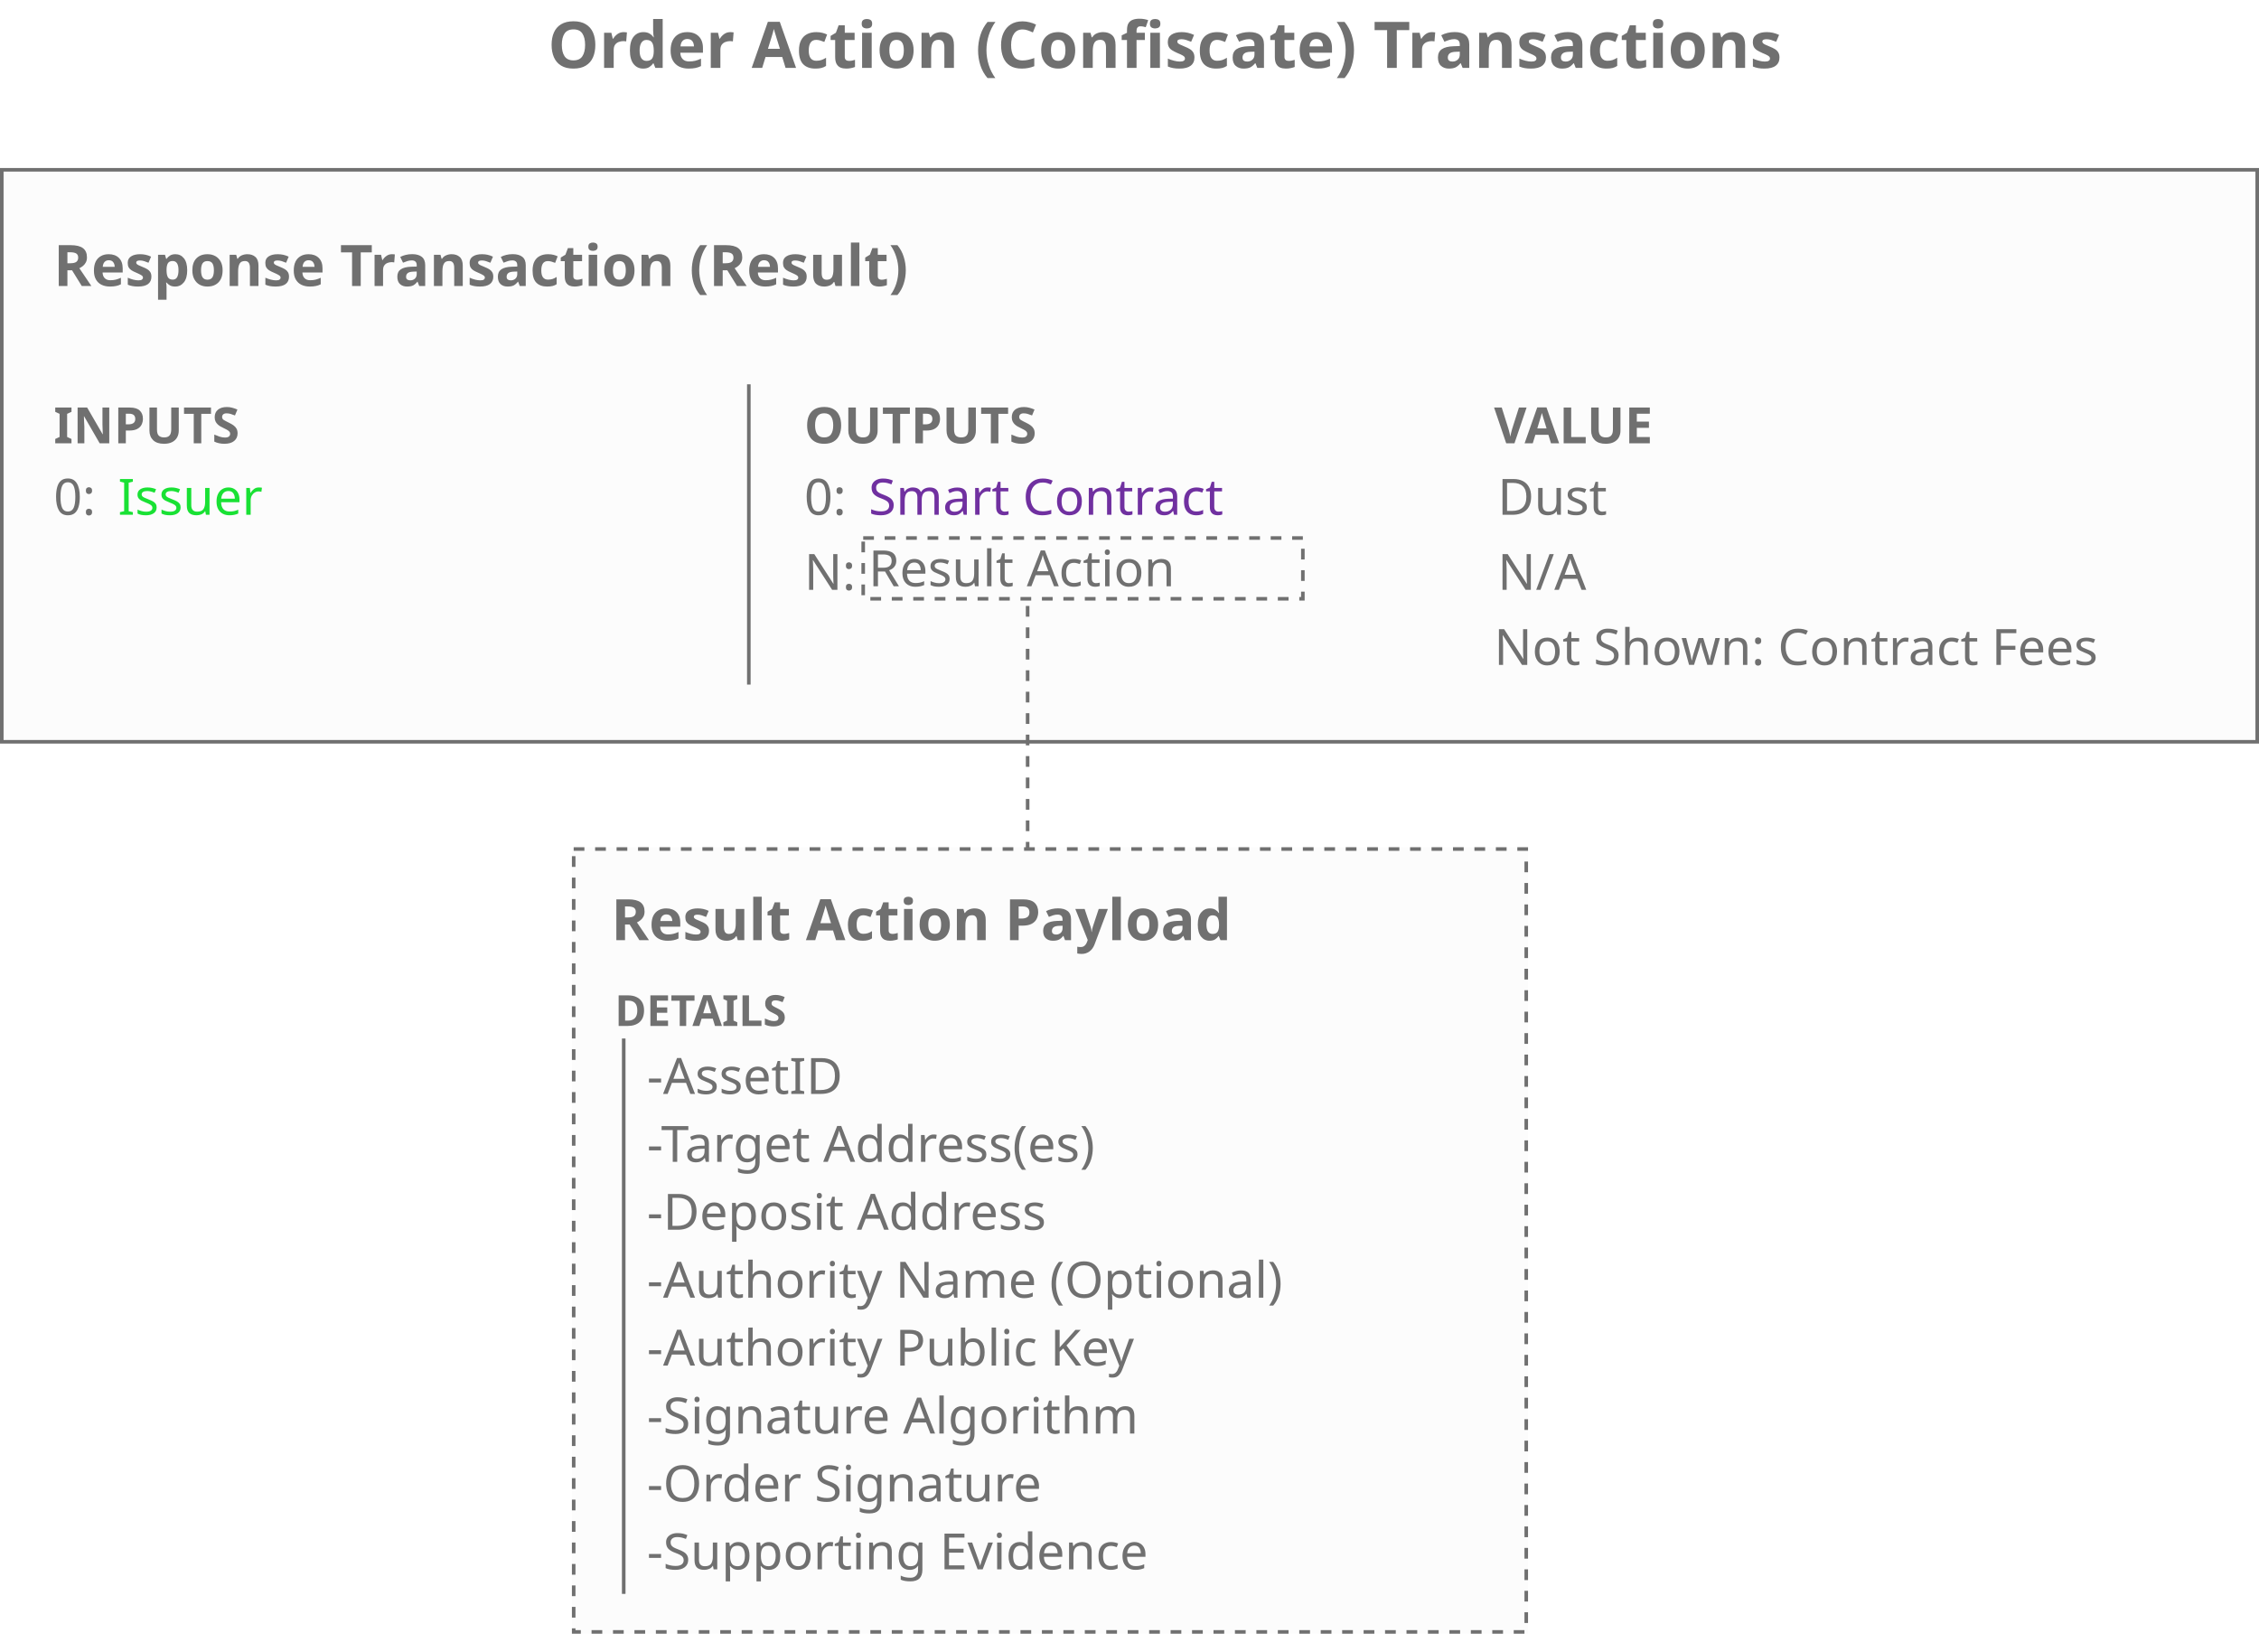
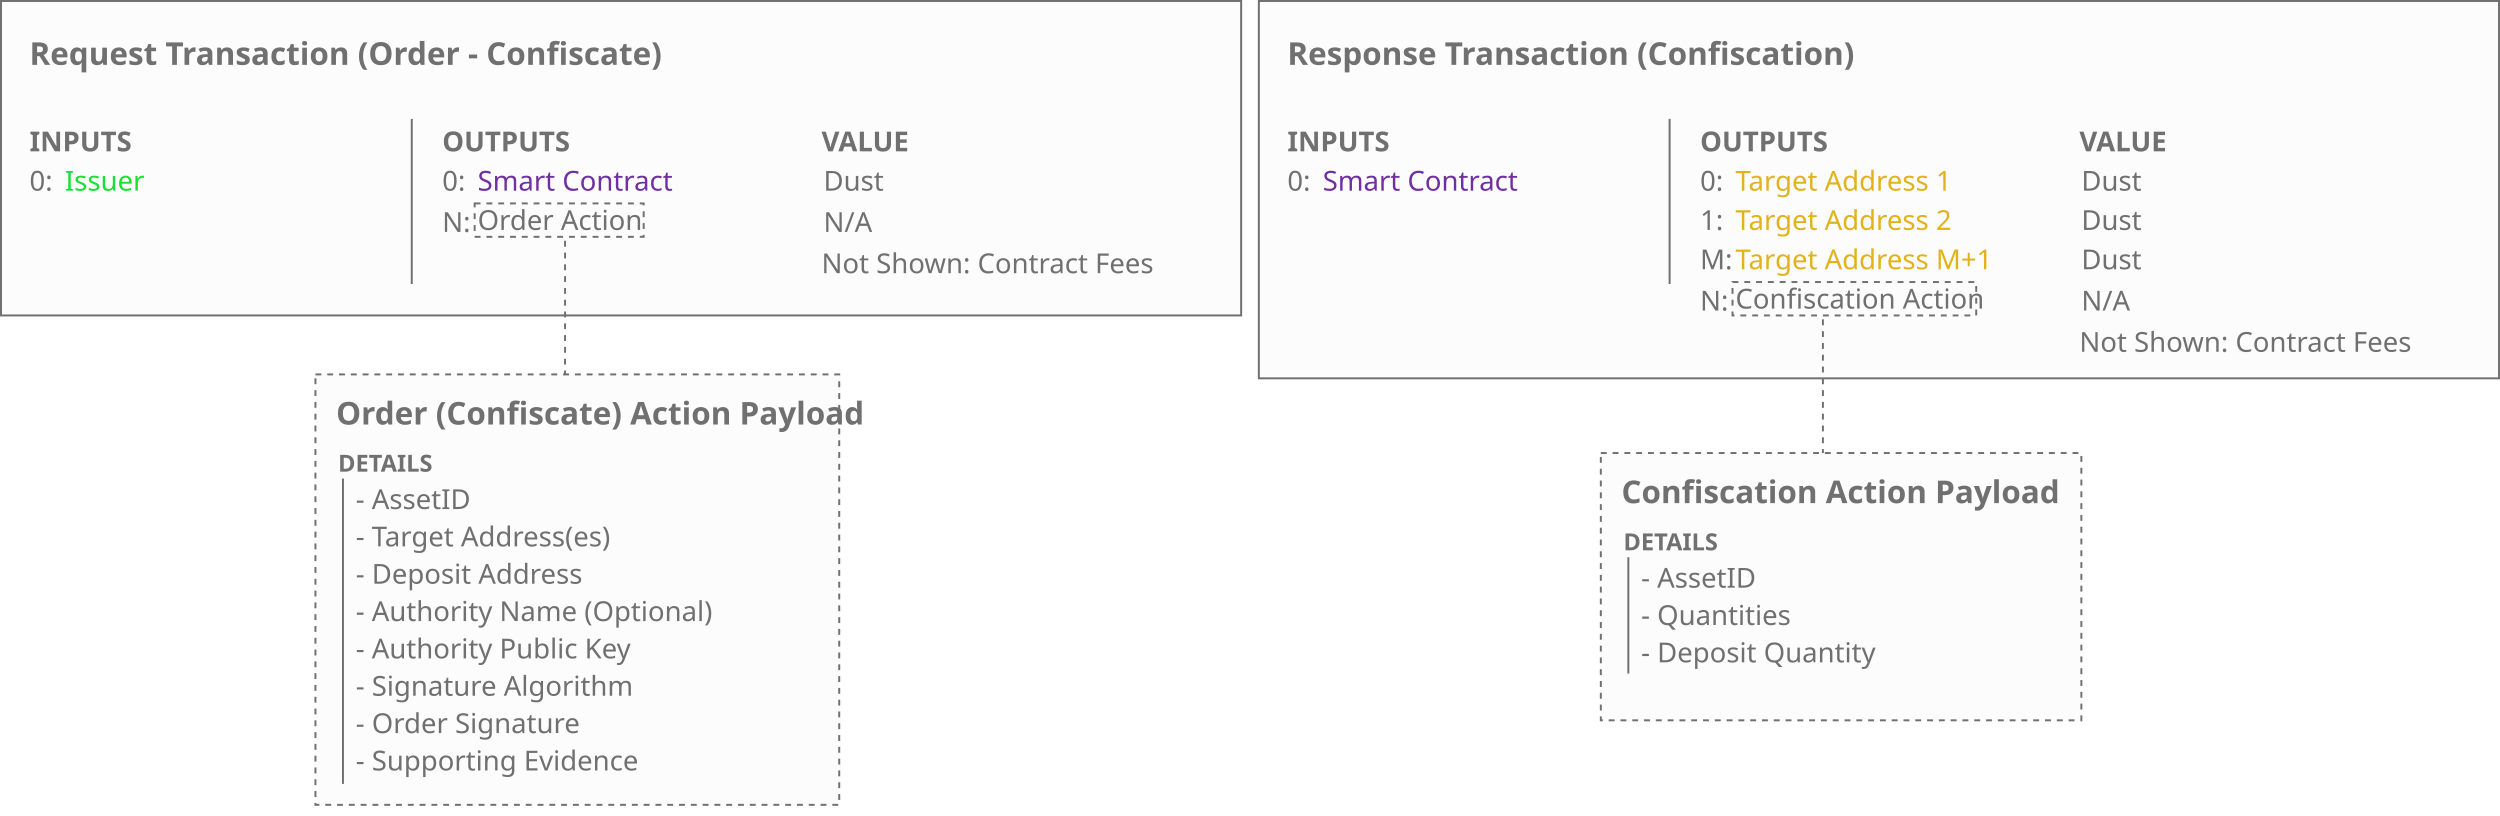
- <svg xmlns="http://www.w3.org/2000/svg" width="632" height="462" viewBox="0 0 632 462">
-   <g id="Group_51" data-name="Group 51" transform="translate(-16973 870)">
+ <svg xmlns="http://www.w3.org/2000/svg" width="1272" height="415" viewBox="0 0 1272 415">
+   <g id="order-action-confiscation" transform="translate(-16973 823)">
    <g id="Rectangle_278" data-name="Rectangle 278" transform="translate(17133 -633)" fill="#fcfcfc" stroke="#707070" stroke-width="1" stroke-dasharray="3">
      <rect width="267.499" height="220" stroke="none" />
      <rect x="0.5" y="0.5" width="266.499" height="219" fill="none" />
    </g>
-     <text id="Order_Action_Confiscate_Transactions" data-name="Order Action (Confiscate) Transactions" transform="translate(17289 -851)" fill="#707070" font-size="18" font-family="SegoeUI-Bold, Segoe UI" font-weight="700">
-       <tspan x="-162.725" y="0">Order Action (Confiscate) Transactions</tspan>
-     </text>
    <g id="Rectangle_279" data-name="Rectangle 279" transform="translate(16973 -823)" fill="#fcfcfc" stroke="#707070" stroke-width="1">
      <rect width="632" height="161" stroke="none" />
      <rect x="0.5" y="0.5" width="631" height="160" fill="none" />
    </g>
-     <text id="Response_Transaction_Result_" data-name="Response Transaction (Result)" transform="translate(16988 -790)" fill="#707070" font-size="16" font-family="SegoeUI-Semibold, Segoe UI" font-weight="600">
-       <tspan x="0" y="0">Response Transaction (Result)</tspan>
+     <text id="Request_Transaction_Order_-_Confiscate_" data-name="Request Transaction (Order - Confiscate)" transform="translate(16988 -790)" fill="#707070" font-size="16" font-family="SegoeUI-Semibold, Segoe UI" font-weight="600">
+       <tspan x="0" y="0">Request Transaction (Order - Confiscate)</tspan>
    </text>
    <line id="Line_332" data-name="Line 332" y2="84" transform="translate(17182.5 -762.5)" fill="none" stroke="#707070" stroke-width="1" />
    <text id="INPUTS" transform="translate(16988 -761)" fill="#707070" font-size="14" font-family="SegoeUI-Bold, Segoe UI" font-weight="700">
      <tspan x="0" y="15">INPUTS</tspan>
    </text>
    <text id="OUTPUTS_" data-name="OUTPUTS " transform="translate(17198 -761)" fill="#707070" font-size="14" font-family="SegoeUI-Bold, Segoe UI" font-weight="700">
      <tspan x="0" y="15">OUTPUTS </tspan>
    </text>
-     <text id="_0:_" data-name="0: " transform="translate(16988 -726)" fill="#707070" font-size="14" font-family="SegoeUI, Segoe UI">
-       <tspan x="0" y="0">0: </tspan>
-     </text>
    <text id="VALUE" transform="translate(17391 -761)" fill="#707070" font-size="14" font-family="SegoeUI-Bold, Segoe UI" font-weight="700">
      <tspan x="0" y="15">VALUE</tspan>
    </text>
-     <text id="Result_Action_Payload" data-name="Result Action Payload" transform="translate(17144 -607)" fill="#707070" font-size="16" font-family="SegoeUI-Semibold, Segoe UI" font-weight="600">
-       <tspan x="0" y="0">Result Action Payload</tspan>
+     <text id="Order_Confiscate_Action_Payload" data-name="Order (Confiscate) Action Payload" transform="translate(17144 -607)" fill="#707070" font-size="16" font-family="SegoeUI-Semibold, Segoe UI" font-weight="600">
+       <tspan x="0" y="0">Order (Confiscate) Action Payload</tspan>
    </text>
    <line id="Line_333" data-name="Line 333" y2="68" transform="translate(17260.5 -700.5)" fill="none" stroke="#707070" stroke-width="1" stroke-dasharray="3" />
-     <text id="_0:_2" data-name="0: " transform="translate(17198 -726)" fill="#707070" font-size="14" font-family="SegoeUI, Segoe UI">
+     <text id="_0:_" data-name="0: " transform="translate(17198 -726)" fill="#707070" font-size="14" font-family="SegoeUI, Segoe UI">
      <tspan x="0" y="0">0: </tspan>
    </text>
    <text id="Dust" transform="translate(17392 -726)" fill="#707070" font-size="14" font-family="SegoeUI, Segoe UI">
      <tspan x="0" y="0">Dust</tspan>
    </text>
    <text id="Issuer" transform="translate(17006 -726)" fill="#19e134" font-size="14" font-family="SegoeUI, Segoe UI">
      <tspan x="0" y="0">Issuer</tspan>
    </text>
    <g id="Rectangle_280" data-name="Rectangle 280" transform="translate(17214 -720)" fill="none" stroke="#707070" stroke-width="1" stroke-dasharray="3">
-       <rect width="124" height="18" stroke="none" />
-       <rect x="0.5" y="0.5" width="123" height="17" fill="none" />
+       <rect width="87" height="18" stroke="none" />
+       <rect x="0.5" y="0.5" width="86" height="17" fill="none" />
    </g>
    <text id="N:_" data-name="N: " transform="translate(17198 -705)" fill="#707070" font-size="14" font-family="SegoeUI, Segoe UI">
      <tspan x="0" y="0">N: </tspan>
    </text>
-     <text id="Result_Action" data-name="Result Action" transform="translate(17216 -706)" fill="#707070" font-size="14" font-family="SegoeUI, Segoe UI">
-       <tspan x="0" y="0">Result Action</tspan>
+     <text id="Order_Action" data-name="Order Action" transform="translate(17216 -706)" fill="#707070" font-size="14" font-family="SegoeUI, Segoe UI">
+       <tspan x="0" y="0">Order Action</tspan>
    </text>
    <text id="N_A" data-name="N/A" transform="translate(17392 -705)" fill="#707070" font-size="14" font-family="SegoeUI, Segoe UI">
      <tspan x="0" y="0">N/A</tspan>
    </text>
    <text id="Not_Shown:_Contract_Fees" data-name="Not Shown: Contract Fees" transform="translate(17391 -684)" fill="#707070" font-size="14" font-family="SegoeUI, Segoe UI">
      <tspan x="0" y="0">Not Shown: Contract Fees</tspan>
    </text>
    <text id="Smart_Contract" data-name="Smart Contract" transform="translate(17216 -726)" fill="#7030a0" font-size="14" font-family="SegoeUI, Segoe UI">
      <tspan x="0" y="0">Smart Contract</tspan>
    </text>
    <text id="DETAILS" transform="translate(17145 -596)" fill="#707070" font-size="12" font-family="SegoeUI-Bold, Segoe UI" font-weight="700">
      <tspan x="0" y="13">DETAILS</tspan>
    </text>
    <path id="Path_161" data-name="Path 161" d="M0,0V155.361" transform="translate(17147.5 -579.5)" fill="none" stroke="#707070" stroke-width="1" />
-     <text id="_-AssetID_-Target_Address_es_-Deposit_Address_-Authority_Name_Optional_-Authority_Public_Key_-Signature_Algorithm_-Order_Signature_-Supporting_Evidence_" data-name="-AssetID -Target Address(es) -Deposit Address -Authority Name (Optional) -Authority Public Key -Signature Algorithm -Order Signature -Supporting Evidence " transform="translate(17154 -564)" fill="#707070" font-size="14" font-family="SegoeUI, Segoe UI">
-       <tspan x="0" y="0">-AssetID</tspan>
-       <tspan x="0" y="19">-Target Address(es)</tspan>
-       <tspan x="0" y="38">-Deposit Address</tspan>
-       <tspan x="0" y="57">-Authority Name (Optional)</tspan>
-       <tspan x="0" y="76">-Authority Public Key</tspan>
-       <tspan x="0" y="95">-Signature Algorithm</tspan>
-       <tspan x="0" y="114">-Order Signature</tspan>
-       <tspan x="0" y="133">-Supporting Evidence</tspan>
+     <text id="_-_AssetID_-_Target_Address_es_-_Deposit_Address_-_Authority_Name_Optional_-_Authority_Public_Key_-_Signature_Algorithm_-_Order_Signature_-_Supporting_Evidence_" data-name="- AssetID - Target Address(es) - Deposit Address - Authority Name (Optional) - Authority Public Key - Signature Algorithm - Order Signature - Supporting Evidence " transform="translate(17154 -564)" fill="#707070" font-size="14" font-family="SegoeUI, Segoe UI">
+       <tspan x="0" y="0">- AssetID</tspan>
+       <tspan x="0" y="19">- Target Address(es)</tspan>
+       <tspan x="0" y="38">- Deposit Address</tspan>
+       <tspan x="0" y="57">- Authority Name (Optional)</tspan>
+       <tspan x="0" y="76">- Authority Public Key</tspan>
+       <tspan x="0" y="95">- Signature Algorithm</tspan>
+       <tspan x="0" y="114">- Order Signature</tspan>
+       <tspan x="0" y="133">- Supporting Evidence</tspan>
      <tspan x="0" y="152" />
    </text>
+     <text id="_0:_2" data-name="0: " transform="translate(16988 -726)" fill="#707070" font-size="14" font-family="SegoeUI, Segoe UI">
+       <tspan x="0" y="0">0: </tspan>
+     </text>
+     <g id="confiscation-action">
+       <g id="Rectangle_281" data-name="Rectangle 281" transform="translate(17787 -593)" fill="#fcfcfc" stroke="#707070" stroke-width="1" stroke-dasharray="3">
+         <rect width="245.499" height="137" stroke="none" />
+         <rect x="0.5" y="0.5" width="244.499" height="136" fill="none" />
+       </g>
+       <g id="Rectangle_282" data-name="Rectangle 282" transform="translate(17613 -823)" fill="#fcfcfc" stroke="#707070" stroke-width="1">
+         <rect width="632" height="193" stroke="none" />
+         <rect x="0.5" y="0.5" width="631" height="192" fill="none" />
+       </g>
+       <text id="Response_Transaction_Confiscation_" data-name="Response Transaction (Confiscation)" transform="translate(17628 -790)" fill="#707070" font-size="16" font-family="SegoeUI-Semibold, Segoe UI" font-weight="600">
+         <tspan x="0" y="0">Response Transaction (Confiscation)</tspan>
+       </text>
+       <line id="Line_343" data-name="Line 343" y2="84" transform="translate(17822.5 -762.5)" fill="none" stroke="#707070" stroke-width="1" />
+       <text id="INPUTS-2" data-name="INPUTS" transform="translate(17628 -761)" fill="#707070" font-size="14" font-family="SegoeUI-Bold, Segoe UI" font-weight="700">
+         <tspan x="0" y="15">INPUTS</tspan>
+       </text>
+       <text id="OUTPUTS_2" data-name="OUTPUTS " transform="translate(17838 -761)" fill="#707070" font-size="14" font-family="SegoeUI-Bold, Segoe UI" font-weight="700">
+         <tspan x="0" y="15">OUTPUTS </tspan>
+       </text>
+       <text id="_0:_3" data-name="0: " transform="translate(17628 -726)" fill="#707070" font-size="14" font-family="SegoeUI, Segoe UI">
+         <tspan x="0" y="0">0: </tspan>
+       </text>
+       <text id="VALUE-2" data-name="VALUE" transform="translate(18031 -761)" fill="#707070" font-size="14" font-family="SegoeUI-Bold, Segoe UI" font-weight="700">
+         <tspan x="0" y="15">VALUE</tspan>
+       </text>
+       <text id="Confiscation_Action_Payload" data-name="Confiscation Action Payload" transform="translate(17798 -567)" fill="#707070" font-size="16" font-family="SegoeUI-Semibold, Segoe UI" font-weight="600">
+         <tspan x="0" y="0">Confiscation Action Payload</tspan>
+       </text>
+       <line id="Line_344" data-name="Line 344" y2="68" transform="translate(17900.5 -660.5)" fill="none" stroke="#707070" stroke-width="1" stroke-dasharray="3" />
+       <text id="_0:_4" data-name="0: " transform="translate(17838 -726)" fill="#707070" font-size="14" font-family="SegoeUI, Segoe UI">
+         <tspan x="0" y="0">0: </tspan>
+       </text>
+       <text id="Dust-2" data-name="Dust" transform="translate(18032 -726)" fill="#707070" font-size="14" font-family="SegoeUI, Segoe UI">
+         <tspan x="0" y="0">Dust</tspan>
+       </text>
+       <text id="Smart_Contract-2" data-name="Smart Contract" transform="translate(17646 -726)" fill="#7030a0" font-size="14" font-family="SegoeUI, Segoe UI">
+         <tspan x="0" y="0">Smart Contract</tspan>
+       </text>
+       <g id="Rectangle_283" data-name="Rectangle 283" transform="translate(17854 -680)" fill="none" stroke="#707070" stroke-width="1" stroke-dasharray="3">
+         <rect width="125" height="18" stroke="none" />
+         <rect x="0.5" y="0.5" width="124" height="17" fill="none" />
+       </g>
+       <text id="N:_2" data-name="N: " transform="translate(17838 -665)" fill="#707070" font-size="14" font-family="SegoeUI, Segoe UI">
+         <tspan x="0" y="0">N: </tspan>
+       </text>
+       <text id="Confiscation_Action" data-name="Confiscation Action" transform="translate(17856 -666)" fill="#707070" font-size="14" font-family="SegoeUI, Segoe UI">
+         <tspan x="0" y="0">Confiscation Action</tspan>
+       </text>
+       <text id="N_A-2" data-name="N/A" transform="translate(18032 -665)" fill="#707070" font-size="14" font-family="SegoeUI, Segoe UI">
+         <tspan x="0" y="0">N/A</tspan>
+       </text>
+       <text id="Not_Shown:_Contract_Fees-2" data-name="Not Shown: Contract Fees" transform="translate(18031 -644)" fill="#707070" font-size="14" font-family="SegoeUI, Segoe UI">
+         <tspan x="0" y="0">Not Shown: Contract Fees</tspan>
+       </text>
+       <text id="Target_Address_1" data-name="Target Address 1" transform="translate(17856 -726)" fill="#e1b219" font-size="14" font-family="SegoeUI, Segoe UI">
+         <tspan x="0" y="0">Target Address 1</tspan>
+       </text>
+       <text id="DETAILS-2" data-name="DETAILS" transform="translate(17799 -556)" fill="#707070" font-size="12" font-family="SegoeUI-Bold, Segoe UI" font-weight="700">
+         <tspan x="0" y="13">DETAILS</tspan>
+       </text>
+       <path id="Path_162" data-name="Path 162" d="M0,0V59.179" transform="translate(17801.5 -539.5)" fill="none" stroke="#707070" stroke-width="1" />
+       <text id="_-_AssetID_-_Quantities_-_Deposit_Quantity" data-name="- AssetID - Quantities - Deposit Quantity" transform="translate(17808 -524)" fill="#707070" font-size="14" font-family="SegoeUI, Segoe UI">
+         <tspan x="0" y="0">- AssetID</tspan>
+         <tspan x="0" y="19">- Quantities</tspan>
+         <tspan x="0" y="38">- Deposit Quantity</tspan>
+       </text>
+       <text id="_1:_" data-name="1: " transform="translate(17838 -706)" fill="#707070" font-size="14" font-family="SegoeUI, Segoe UI">
+         <tspan x="0" y="0">1: </tspan>
+       </text>
+       <text id="Dust-3" data-name="Dust" transform="translate(18032 -706)" fill="#707070" font-size="14" font-family="SegoeUI, Segoe UI">
+         <tspan x="0" y="0">Dust</tspan>
+       </text>
+       <text id="Target_Address_2" data-name="Target Address 2" transform="translate(17856 -706)" fill="#e1b219" font-size="14" font-family="SegoeUI, Segoe UI">
+         <tspan x="0" y="0">Target Address 2</tspan>
+       </text>
+       <text id="M:_" data-name="M: " transform="translate(17838 -686)" fill="#707070" font-size="14" font-family="SegoeUI, Segoe UI">
+         <tspan x="0" y="0">M: </tspan>
+       </text>
+       <text id="Dust-4" data-name="Dust" transform="translate(18032 -686)" fill="#707070" font-size="14" font-family="SegoeUI, Segoe UI">
+         <tspan x="0" y="0">Dust</tspan>
+       </text>
+       <text id="Target_Address_M_1" data-name="Target Address M+1" transform="translate(17856 -686)" fill="#e1b219" font-size="14" font-family="SegoeUI, Segoe UI">
+         <tspan x="0" y="0">Target Address M+1</tspan>
+       </text>
+     </g>
  </g>
</svg>
